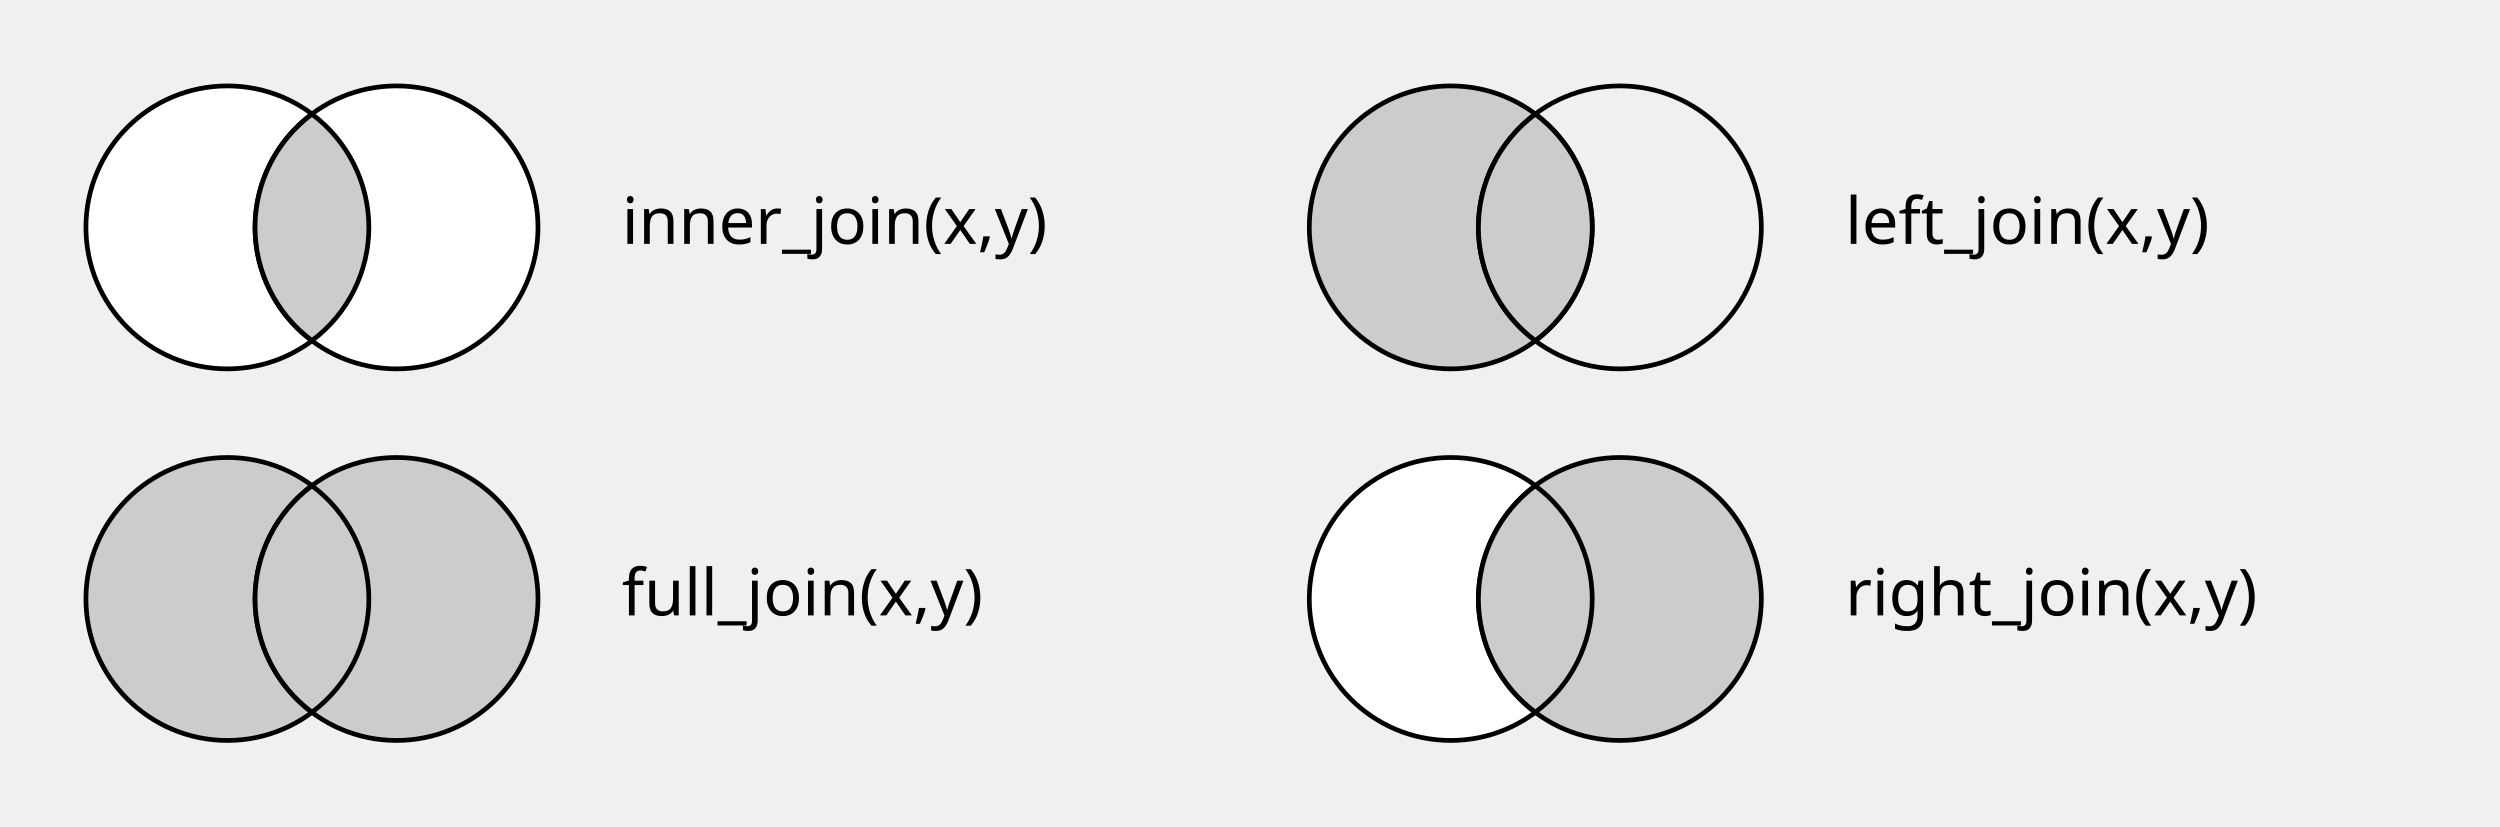
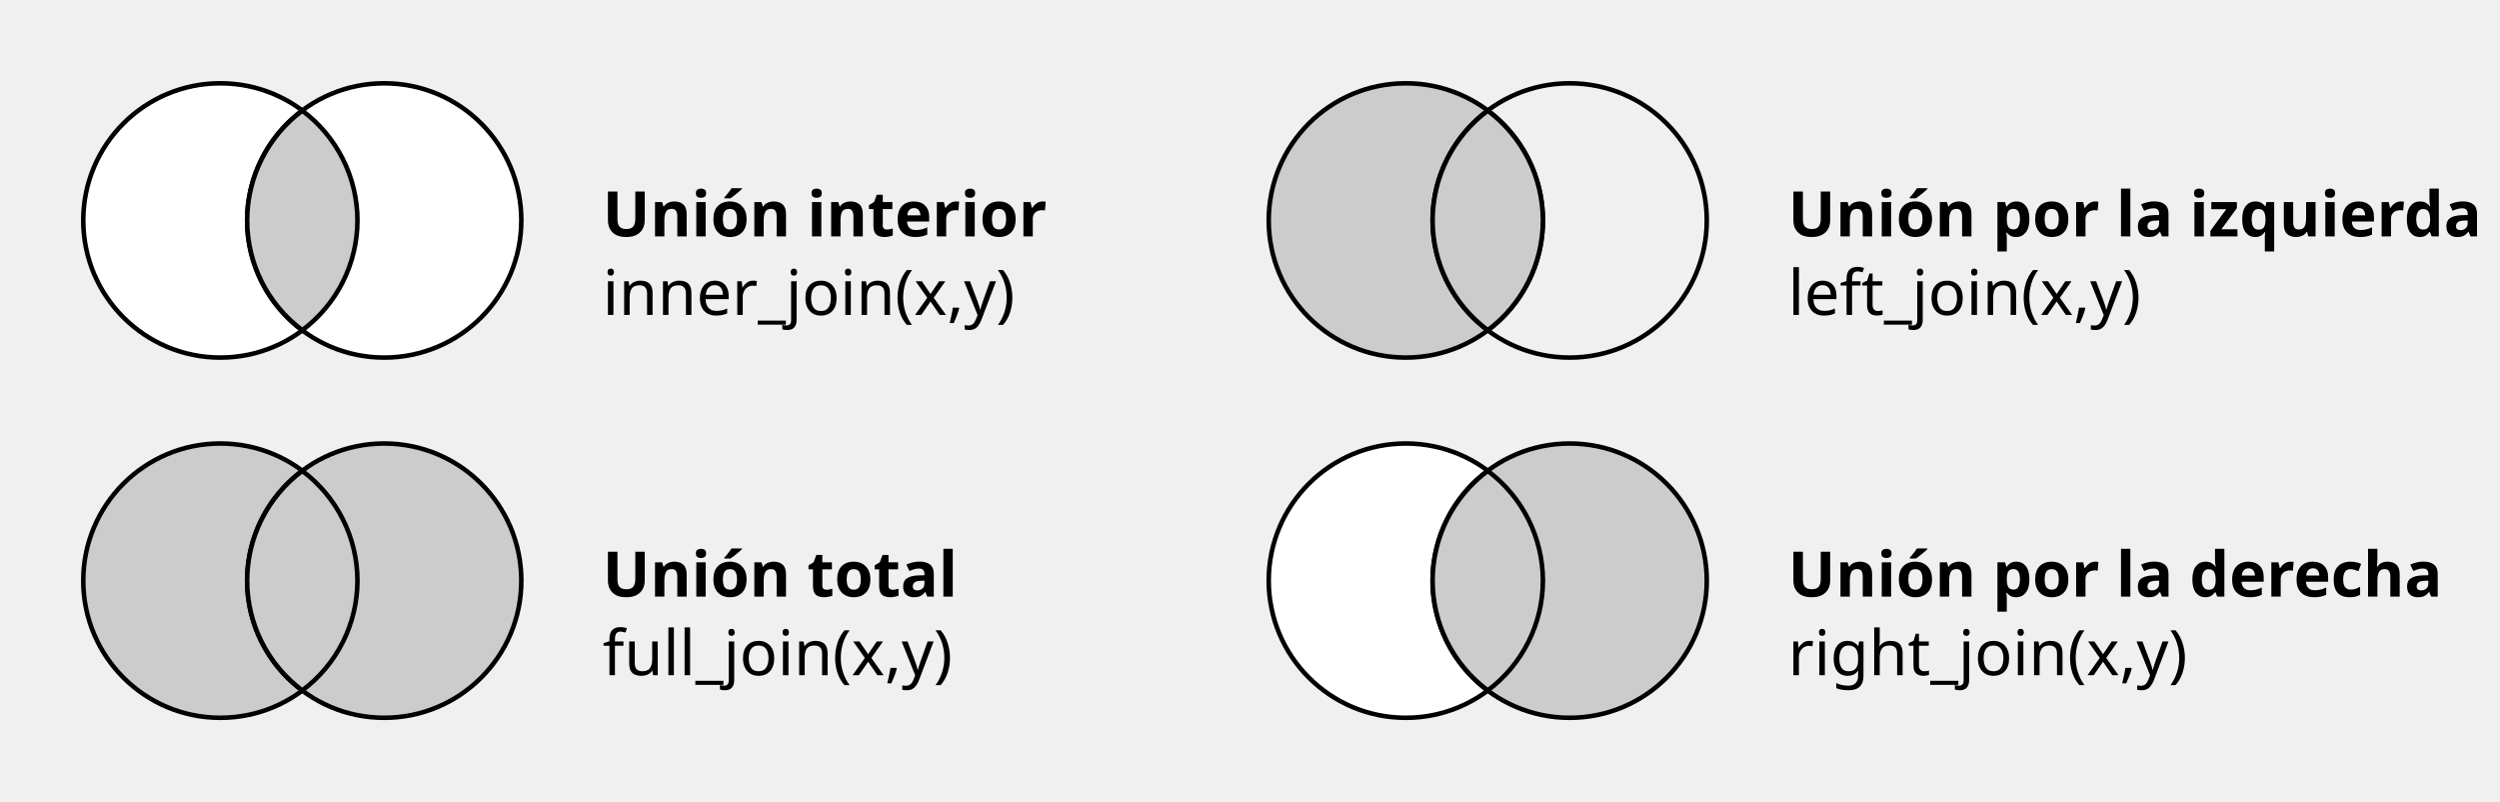
- <svg xmlns="http://www.w3.org/2000/svg" width="149.608mm" height="49.452mm" viewBox="0 0 530.106 175.225" id="svg2" version="1.1">
+ <svg xmlns="http://www.w3.org/2000/svg" width="154.329mm" height="49.452mm" viewBox="0 0 546.837 175.225" id="svg2" version="1.1">
  <defs id="defs4" />
  <g id="layer1" transform="translate(-19.66418,-109.9602)">
    <g id="g4413">
      <g id="g4242">
        <g id="g4310">
          <circle r="30" cy="158.177" cx="67.881" id="path3401" style="fill:#ffffff;fill-opacity:1;stroke:#000000;stroke-width:1;stroke-miterlimit:4;stroke-dasharray:none" />
          <circle style="fill:#ffffff;fill-opacity:1;stroke:#000000;stroke-width:1;stroke-miterlimit:4;stroke-dasharray:none" id="circle4203" cx="103.741" cy="158.177" r="30" />
          <text id="text4228" y="161.665" x="151.523" style="font-style:normal;font-weight:normal;line-height:0%;font-family:sans-serif;letter-spacing:0px;word-spacing:0px;fill:#000000;fill-opacity:1;stroke:none;stroke-width:1px;stroke-linecap:butt;stroke-linejoin:miter;stroke-opacity:1" xml:space="preserve">
-             <tspan style="font-style:normal;font-variant:normal;font-weight:normal;font-stretch:normal;font-size:13.75px;line-height:1.25;font-family:'Fira Mono';-inkscape-font-specification:'Fira Mono'" y="161.665" x="151.523" id="tspan4230">inner_join(x,y)</tspan>
+             <tspan style="font-style:normal;font-variant:normal;font-weight:bold;font-stretch:normal;font-size:13.75px;line-height:1.25;font-family:'Fira Sans';-inkscape-font-specification:'Fira Sans Bold'" y="161.665" x="151.523" id="tspan4230">Unión interior</tspan>
+             <tspan style="font-style:normal;font-variant:normal;font-weight:normal;font-stretch:normal;font-size:13.75px;line-height:1.25;font-family:'Fira Mono';-inkscape-font-specification:'Fira Mono'" y="178.852" x="151.523" id="tspan37">inner_join(x,y)</tspan>
          </text>
          <path style="fill:#cccccc;fill-opacity:1;stroke:#000000;stroke-width:1;stroke-miterlimit:4;stroke-dasharray:none" d="M 85.807,134.166 A 30,30 0 0 0 73.74,158.176 30,30 0 0 0 85.814,182.186 30,30 0 0 0 97.881,158.176 30,30 0 0 0 85.807,134.166 Z" id="circle4531" />
        </g>
      </g>
      <g id="g4318">
        <path style="fill:#e6e6e6;fill-opacity:1;stroke:none;stroke-width:1;stroke-miterlimit:4;stroke-dasharray:none" d="M 82.785,257.236 C 71.987,245.888 71.843,228.407 82.457,217.221 l 3.178,-3.349 1.433,1.046 c 0.788,0.575 2.57,2.547 3.961,4.381 8.927,11.777 7.81,28.053 -2.634,38.367 l -2.681,2.648 z" id="path4278" />
        <circle r="30" cy="236.969" cx="67.881" id="circle4211" style="fill:#cccccc;fill-opacity:1;stroke:#000000;stroke-width:1;stroke-miterlimit:4;stroke-dasharray:none" />
        <circle style="fill:#cccccc;fill-opacity:1;stroke:#000000;stroke-width:1;stroke-miterlimit:4;stroke-dasharray:none" id="circle4213" cx="103.741" cy="236.969" r="30" />
        <text id="text4232" y="240.456" x="151.523" style="font-style:normal;font-weight:normal;line-height:0%;font-family:sans-serif;letter-spacing:0px;word-spacing:0px;fill:#000000;fill-opacity:1;stroke:none;stroke-width:1px;stroke-linecap:butt;stroke-linejoin:miter;stroke-opacity:1" xml:space="preserve">
-           <tspan style="font-style:normal;font-variant:normal;font-weight:normal;font-stretch:normal;font-size:13.75px;line-height:1.25;font-family:'Fira Mono';-inkscape-font-specification:'Fira Mono'" y="240.456" x="151.523" id="tspan4234">full_join(x,y)</tspan>
+           <tspan style="font-style:normal;font-variant:normal;font-weight:bold;font-stretch:normal;font-size:13.75px;line-height:1.25;font-family:'Fira Sans';-inkscape-font-specification:'Fira Sans Bold'" y="240.456" x="151.523" id="tspan4234">Unión total</tspan>
+           <tspan style="font-style:normal;font-variant:normal;font-weight:normal;font-stretch:normal;font-size:13.75px;line-height:1.25;font-family:'Fira Mono';-inkscape-font-specification:'Fira Mono'" y="257.644" x="151.523" id="tspan39">full_join(x,y)</tspan>
        </text>
        <path style="fill:#cccccc;fill-opacity:1;stroke:#000000;stroke-width:1;stroke-miterlimit:4;stroke-dasharray:none" d="M 85.807,212.959 A 30,30 0 0 0 73.74,236.969 30,30 0 0 0 85.816,260.979 30,30 0 0 0 97.881,236.969 30,30 0 0 0 85.807,212.959 Z" id="circle4521" />
      </g>
    </g>
    <g id="g4435" transform="translate(2.448447)">
      <g transform="translate(256.9576)" id="g4333">
        <g id="g4335">
          <circle style="fill:#cccccc;fill-opacity:1;stroke:#000000;stroke-width:1;stroke-miterlimit:4;stroke-dasharray:none" id="circle4337" cx="67.881" cy="158.177" r="30" />
          <circle r="30" cy="158.177" cx="103.741" id="circle4339" style="fill:none;fill-opacity:1;stroke:#000000;stroke-width:1;stroke-miterlimit:4;stroke-dasharray:none" />
          <text xml:space="preserve" style="font-style:normal;font-weight:normal;line-height:0%;font-family:sans-serif;letter-spacing:0px;word-spacing:0px;fill:#000000;fill-opacity:1;stroke:none;stroke-width:1px;stroke-linecap:butt;stroke-linejoin:miter;stroke-opacity:1" x="151.523" y="161.665" id="text4341">
-             <tspan id="tspan4343" x="151.523" y="161.665" style="font-style:normal;font-variant:normal;font-weight:normal;font-stretch:normal;font-size:13.75px;line-height:1.25;font-family:'Fira Mono';-inkscape-font-specification:'Fira Mono'">left_join(x,y)</tspan>
+             <tspan id="tspan4343" x="151.523" y="161.665" style="font-style:normal;font-variant:normal;font-weight:bold;font-stretch:normal;font-size:13.75px;line-height:1.25;font-family:'Fira Sans';-inkscape-font-specification:'Fira Sans Bold'">Unión por la izquierda</tspan>
+             <tspan x="151.523" y="178.852" style="font-style:normal;font-variant:normal;font-weight:normal;font-stretch:normal;font-size:13.75px;line-height:1.25;font-family:'Fira Mono';-inkscape-font-specification:'Fira Mono'" id="tspan41">left_join(x,y)</tspan>
          </text>
          <path style="fill:#cccccc;fill-opacity:1;stroke:#000000;stroke-width:1;stroke-miterlimit:4;stroke-dasharray:none" d="m 287.32,134.166 a 30,30 0 0 0 -12.066,24.01 30,30 0 0 0 12.074,24.01 30,30 0 0 0 12.066,-24.01 30,30 0 0 0 -12.074,-24.01 z" transform="translate(-201.5129)" id="circle4536" />
        </g>
      </g>
      <g transform="translate(256.9576)" id="g4347">
        <path id="path4349" d="M 82.785,257.236 C 71.987,245.888 71.843,228.407 82.457,217.221 l 3.178,-3.349 1.433,1.046 c 0.788,0.575 2.57,2.547 3.961,4.381 8.927,11.777 7.81,28.053 -2.634,38.367 l -2.681,2.648 z" style="fill:#e6e6e6;fill-opacity:1;stroke:none;stroke-width:1;stroke-miterlimit:4;stroke-dasharray:none" />
        <circle style="fill:#ffffff;fill-opacity:1;stroke:#000000;stroke-width:1;stroke-miterlimit:4;stroke-dasharray:none" id="circle4351" cx="67.881" cy="236.969" r="30" />
        <circle r="30" cy="236.969" cx="103.741" id="circle4353" style="fill:#cccccc;fill-opacity:1;stroke:#000000;stroke-width:1;stroke-miterlimit:4;stroke-dasharray:none" />
        <text xml:space="preserve" style="font-style:normal;font-weight:normal;line-height:0%;font-family:sans-serif;letter-spacing:0px;word-spacing:0px;fill:#000000;fill-opacity:1;stroke:none;stroke-width:1px;stroke-linecap:butt;stroke-linejoin:miter;stroke-opacity:1" x="151.523" y="240.456" id="text4355">
-           <tspan id="tspan4357" x="151.523" y="240.456" style="font-style:normal;font-variant:normal;font-weight:normal;font-stretch:normal;font-size:13.75px;line-height:1.25;font-family:'Fira Mono';-inkscape-font-specification:'Fira Mono'">right_join(x,y)</tspan>
+           <tspan id="tspan4357" x="151.523" y="240.456" style="font-style:normal;font-variant:normal;font-weight:bold;font-stretch:normal;font-size:13.75px;line-height:1.25;font-family:'Fira Sans';-inkscape-font-specification:'Fira Sans Bold'">Unión por la derecha</tspan>
+           <tspan x="151.523" y="257.644" style="font-style:normal;font-variant:normal;font-weight:normal;font-stretch:normal;font-size:13.75px;line-height:1.25;font-family:'Fira Mono';-inkscape-font-specification:'Fira Mono'" id="tspan43">right_join(x,y)</tspan>
        </text>
        <path style="fill:#cccccc;fill-opacity:1;stroke:#000000;stroke-width:1;stroke-miterlimit:4;stroke-dasharray:none" d="m 287.318,212.959 a 30,30 0 0 0 -12.064,24.01 30,30 0 0 0 12.074,24.01 30,30 0 0 0 12.066,-24.01 30,30 0 0 0 -12.076,-24.01 z" transform="translate(-201.5129)" id="circle4526" />
      </g>
    </g>
  </g>
</svg>
